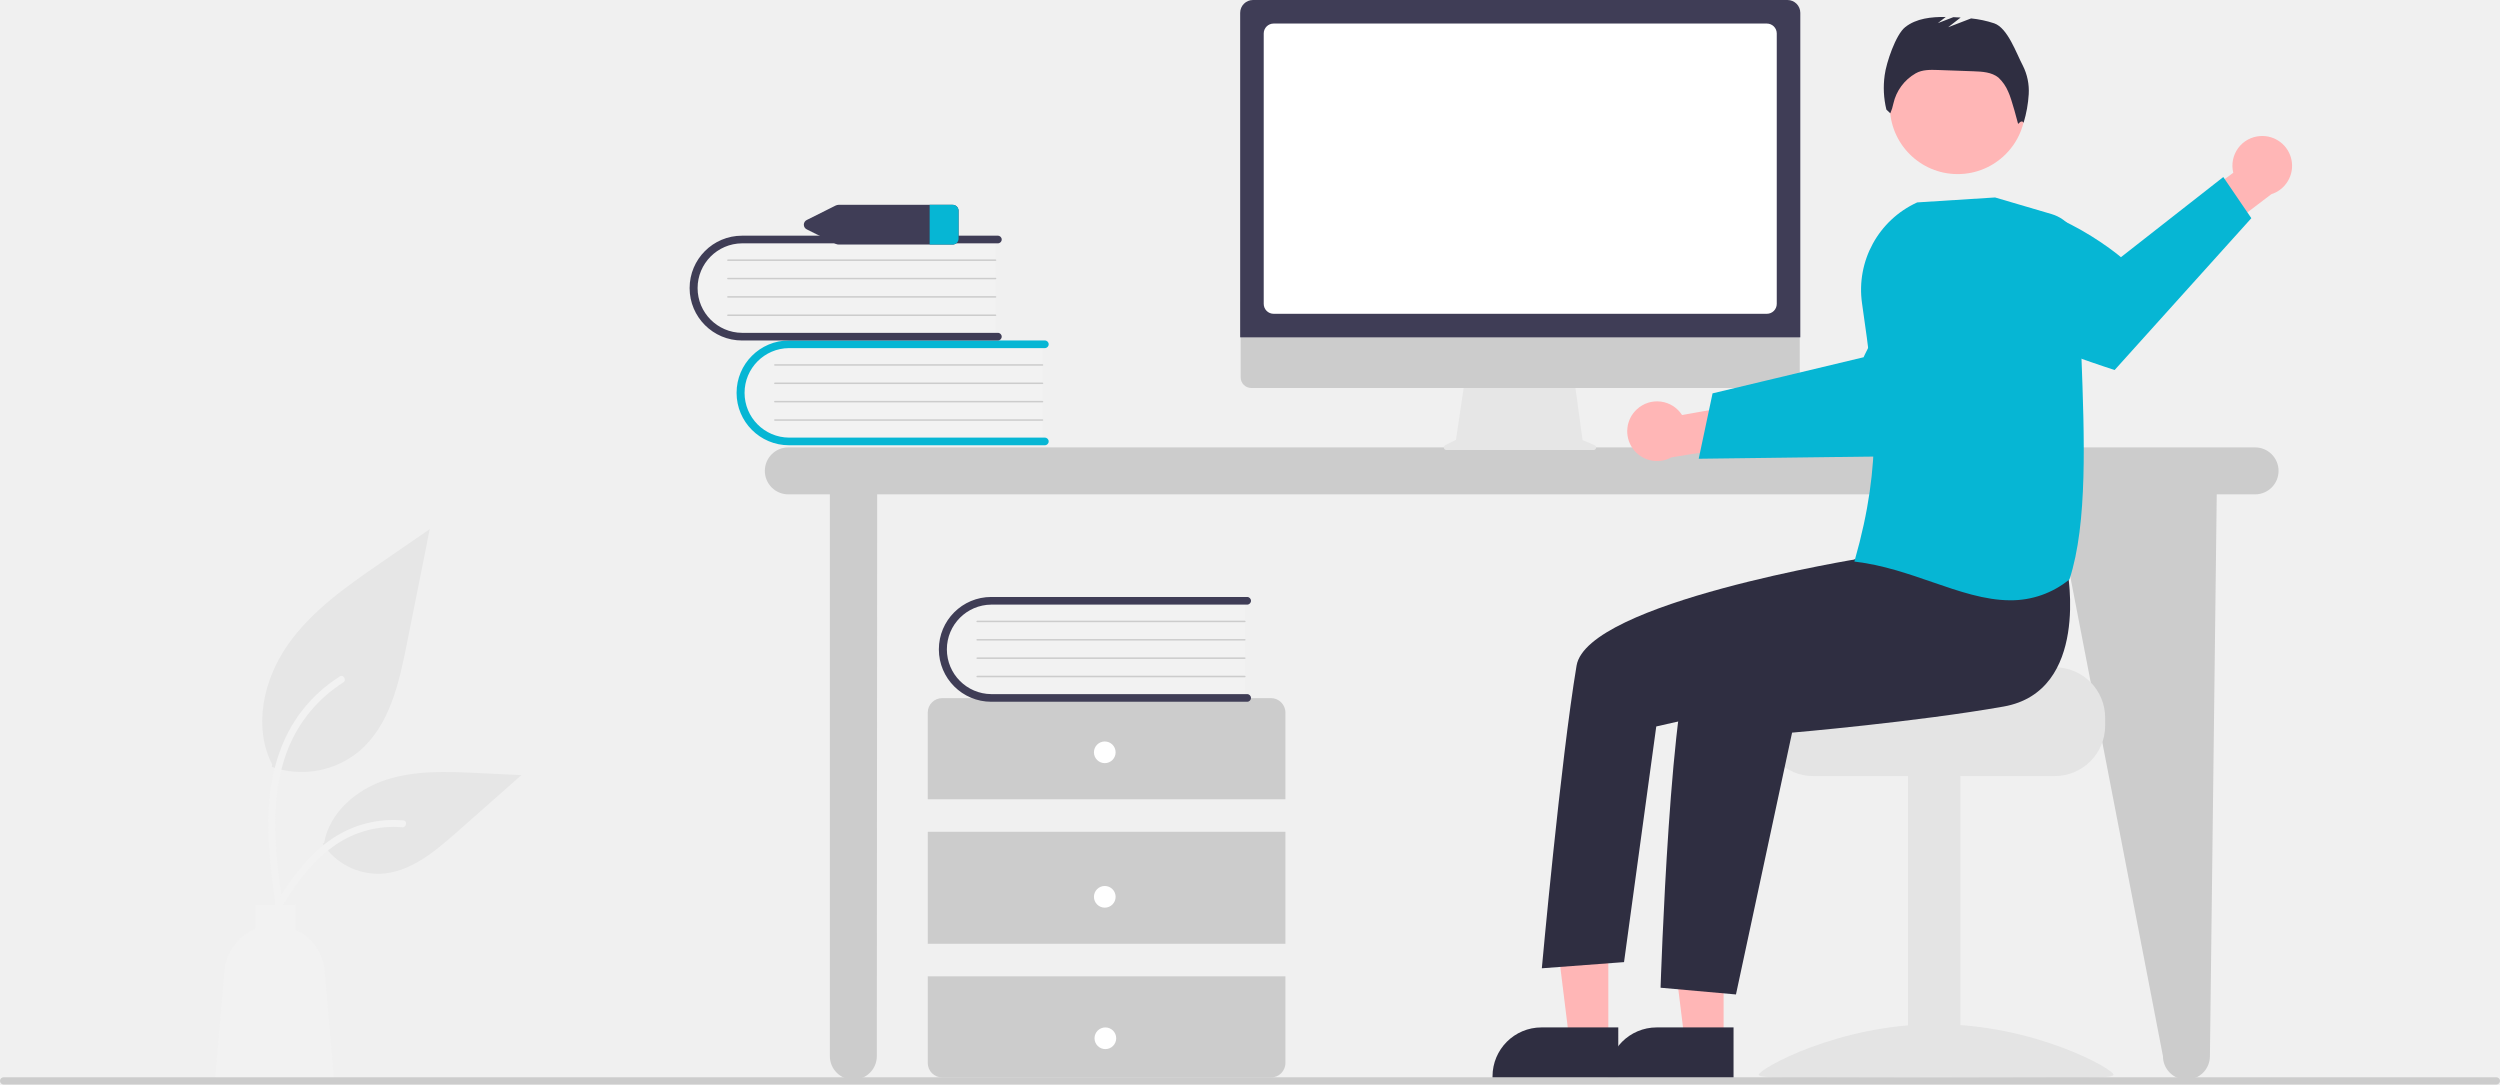
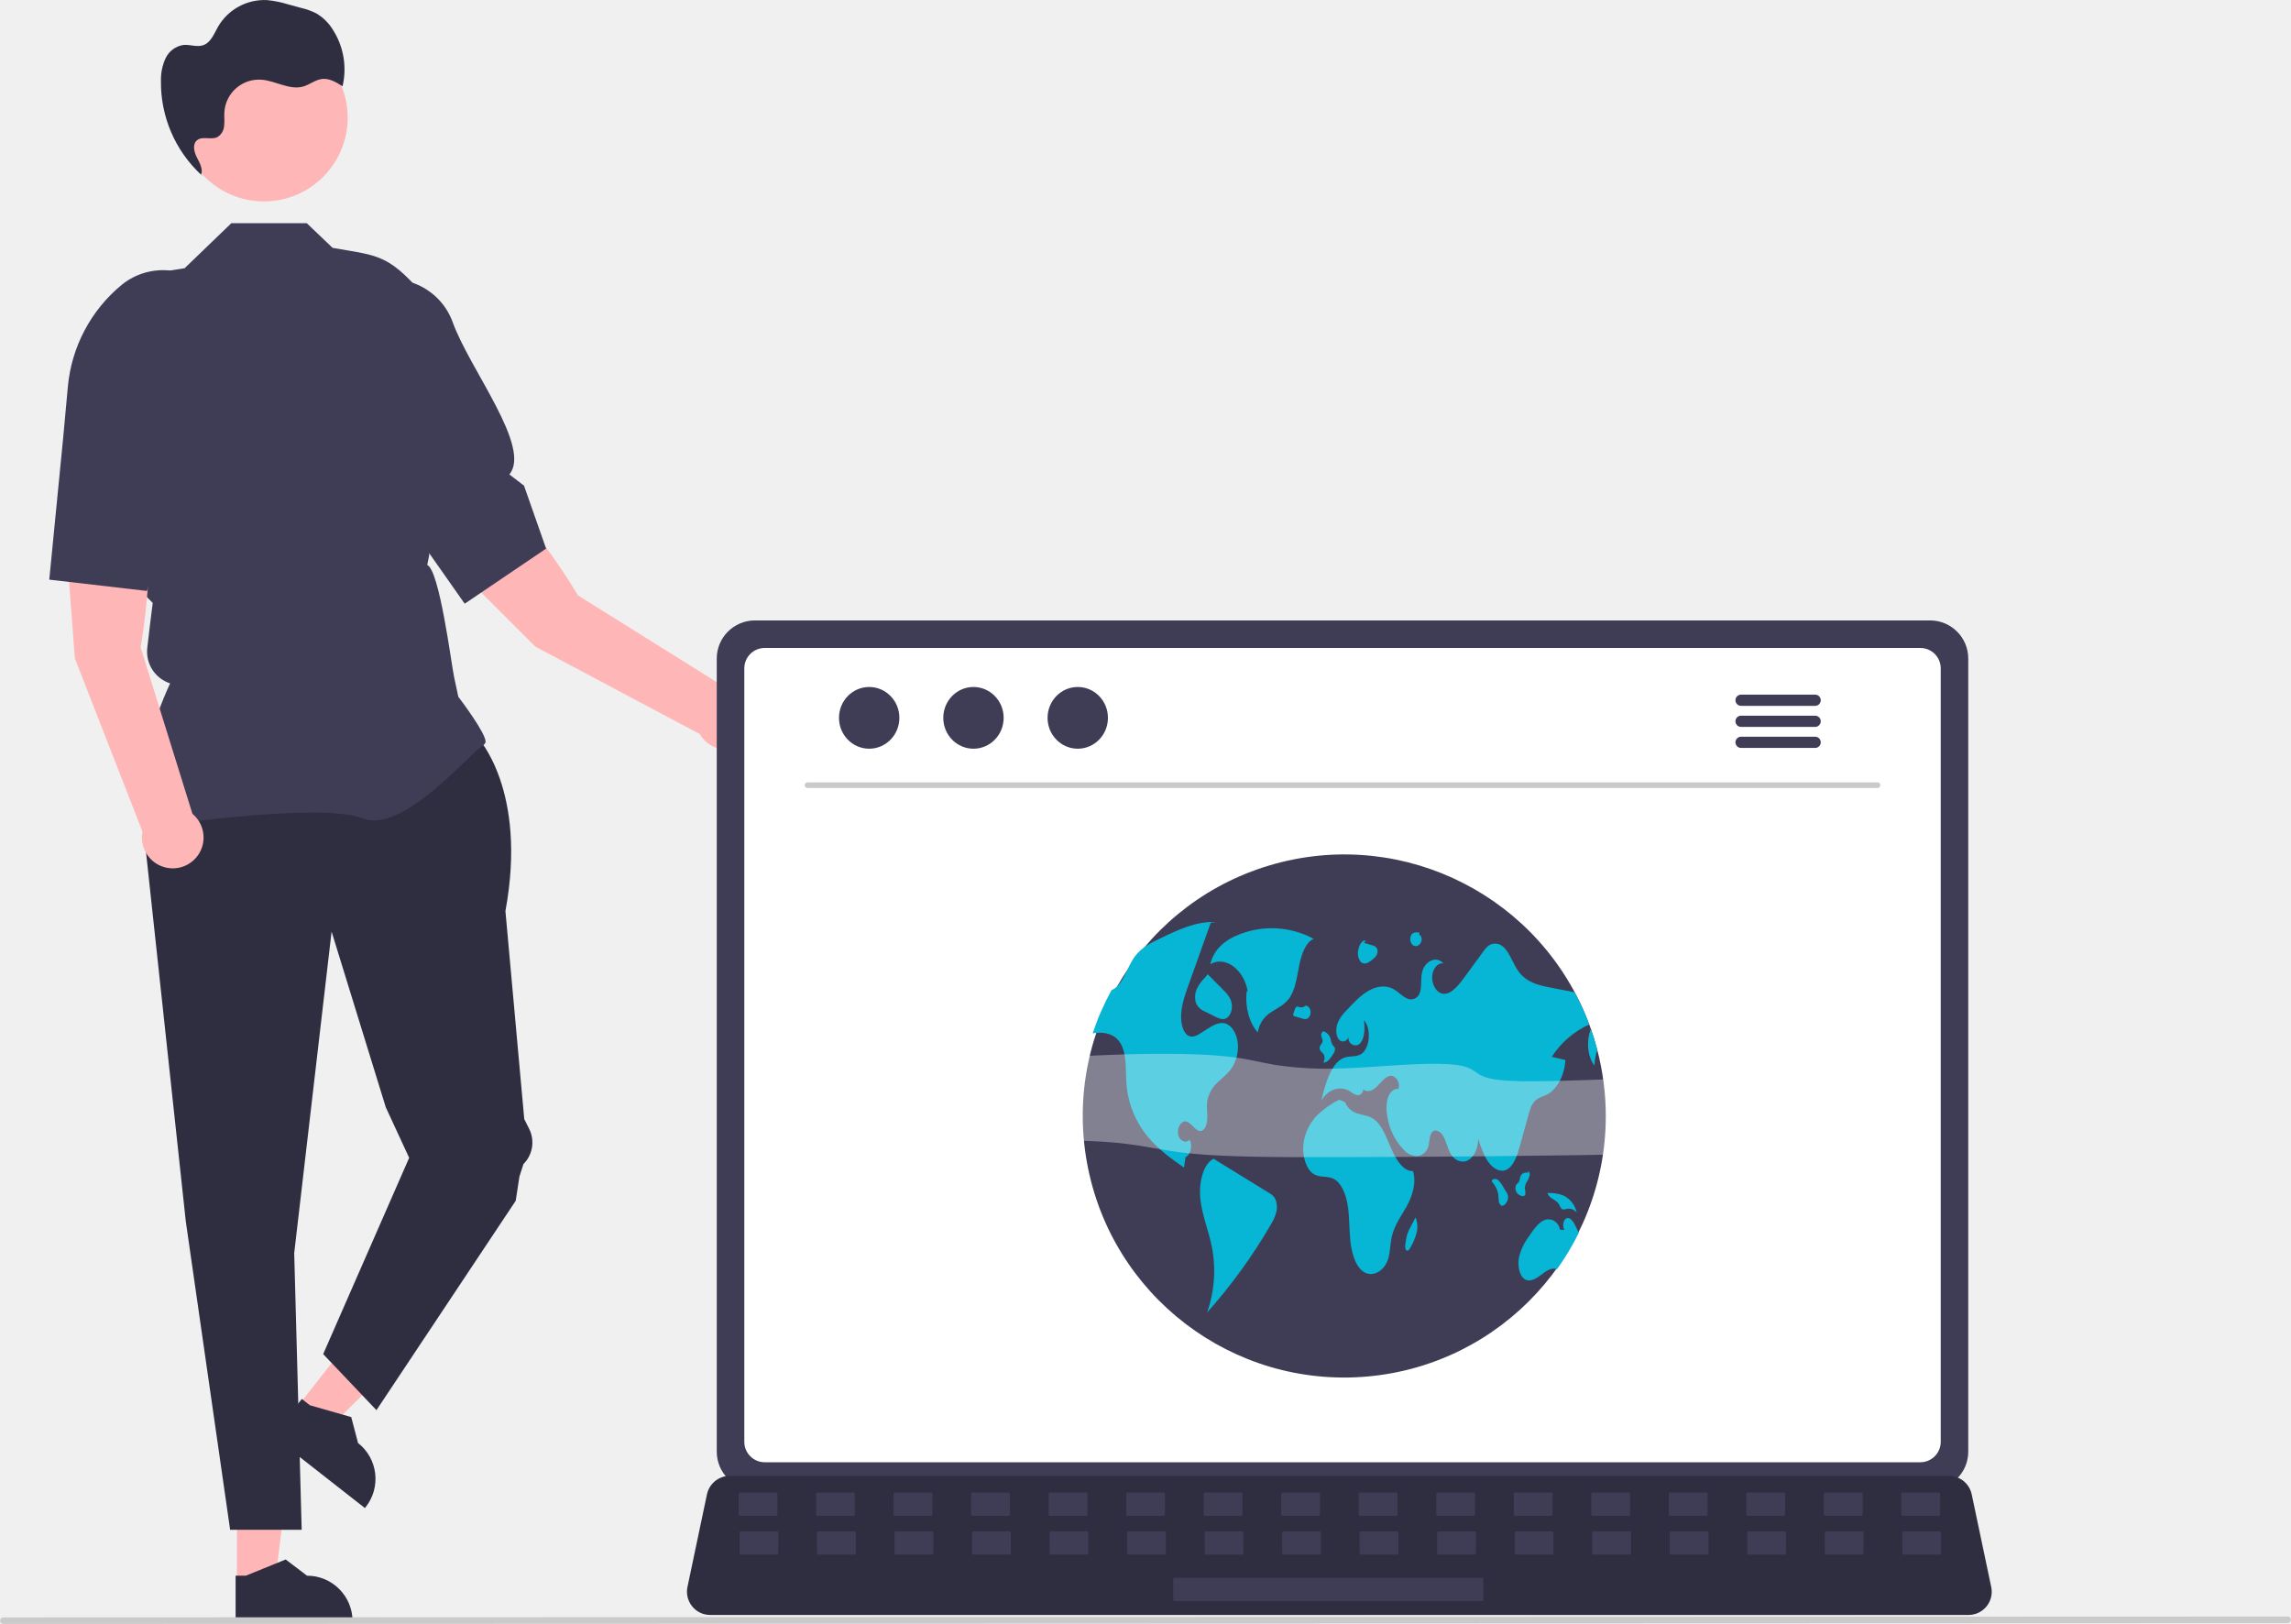
- <svg xmlns="http://www.w3.org/2000/svg" data-name="Layer 1" width="979.327" height="424.837" viewBox="0 0 979.327 424.837">
-   <path d="M993.718,412.839H419.142a9.199,9.199,0,0,0,0,18.398H435.417V651.303a9.199,9.199,0,0,0,18.398,0l.14-220.065h461.156l42.52,220.065a9.199,9.199,0,1,0,18.398,0l2.676-220.065h15.014a9.199,9.199,0,0,0,0-18.398Z" transform="translate(-110.3366 -237.5817)" fill="#ccc" />
-   <path d="M518.737,371.85v38.955H421.141a19.489,19.489,0,1,1-1.355-38.955q.677-.024,1.355,0Z" transform="translate(-110.3366 -237.5817)" fill="#f2f2f2" />
-   <path d="M521.134,410.506a1.499,1.499,0,0,1-1.498,1.498H419.403a20.526,20.526,0,0,1,0-41.052H519.636a1.498,1.498,0,1,1,0,2.997H419.403a17.53,17.53,0,0,0,0,35.059H519.636A1.499,1.499,0,0,1,521.134,410.506Z" transform="translate(-110.3366 -237.5817)" fill="#06b6d4" />
-   <path d="M518.737,380.84H413.859a.3.3,0,0,1-.006-.599H518.737a.3.3,0,0,1,0,.599Z" transform="translate(-110.3366 -237.5817)" fill="#ccc" />
-   <path d="M518.737,388.032H413.859a.3.3,0,0,1-.006-.599H518.737a.3.3,0,0,1,0,.599Z" transform="translate(-110.3366 -237.5817)" fill="#ccc" />
-   <path d="M518.737,395.223H413.859a.3.3,0,0,1-.006-.599H518.737a.3.3,0,0,1,0,.599Z" transform="translate(-110.3366 -237.5817)" fill="#ccc" />
-   <path d="M518.737,402.415H413.859a.3.3,0,0,1-.006-.599H518.737a.3.3,0,0,1,0,.599Z" transform="translate(-110.3366 -237.5817)" fill="#ccc" />
-   <path d="M500.339,330.809v38.955H402.743a19.489,19.489,0,0,1-1.355-38.955q.677-.024,1.355,0Z" transform="translate(-110.3366 -237.5817)" fill="#f2f2f2" />
-   <path d="M502.737,369.464a1.499,1.499,0,0,1-1.498,1.498H401.005a20.526,20.526,0,0,1,0-41.052H501.239a1.498,1.498,0,1,1,0,2.997H401.005a17.53,17.53,0,0,0,0,35.059H501.239A1.499,1.499,0,0,1,502.737,369.464Z" transform="translate(-110.3366 -237.5817)" fill="#3f3d56" />
-   <path d="M500.339,339.799H395.461a.3.3,0,0,1-.006-.599H500.339a.3.3,0,0,1,0,.599Z" transform="translate(-110.3366 -237.5817)" fill="#ccc" />
-   <path d="M500.339,346.991H395.461a.3.3,0,0,1-.006-.599H500.339a.3.3,0,0,1,0,.599Z" transform="translate(-110.3366 -237.5817)" fill="#ccc" />
-   <path d="M500.339,354.182H395.461a.3.3,0,0,1-.006-.599H500.339a.3.3,0,0,1,0,.599Z" transform="translate(-110.3366 -237.5817)" fill="#ccc" />
-   <path d="M500.339,361.374H395.461a.3.3,0,0,1-.006-.599H500.339a.3.3,0,0,1,0,.599Z" transform="translate(-110.3366 -237.5817)" fill="#ccc" />
-   <path d="M613.874,550.683V516.718a5.661,5.661,0,0,0-5.661-5.661H479.428a5.661,5.661,0,0,0-5.661,5.661v33.965Z" transform="translate(-110.3366 -237.5817)" fill="#ccc" />
-   <rect x="363.431" y="325.839" width="140.106" height="43.872" fill="#ccc" />
-   <path d="M473.768,620.029V653.994a5.661,5.661,0,0,0,5.661,5.661H608.213a5.661,5.661,0,0,0,5.661-5.661V620.029Z" transform="translate(-110.3366 -237.5817)" fill="#ccc" />
-   <circle cx="432.776" cy="294.704" r="4.246" fill="#fff" />
-   <circle cx="432.776" cy="351.312" r="4.246" fill="#fff" />
-   <circle cx="433.004" cy="406.722" r="4.246" fill="#fff" />
-   <path d="M597.989,472.331v38.955H500.393a19.489,19.489,0,0,1-1.356-38.955q.678-.024,1.356,0Z" transform="translate(-110.3366 -237.5817)" fill="#f2f2f2" />
-   <path d="M600.386,510.986a1.499,1.499,0,0,1-1.498,1.498H498.655a20.526,20.526,0,0,1-.025-41.052H598.888a1.498,1.498,0,1,1,0,2.997H498.655a17.53,17.53,0,0,0,0,35.059H598.888A1.499,1.499,0,0,1,600.386,510.986Z" transform="translate(-110.3366 -237.5817)" fill="#3f3d56" />
-   <path d="M597.989,481.32H493.111a.3.3,0,0,1-.006-.599H597.989a.3.3,0,0,1,0,.599Z" transform="translate(-110.3366 -237.5817)" fill="#ccc" />
-   <path d="M597.989,488.512H493.111a.3.3,0,0,1-.006-.599H597.989a.3.3,0,0,1,0,.599Z" transform="translate(-110.3366 -237.5817)" fill="#ccc" />
-   <path d="M597.989,495.703H493.111a.3.3,0,0,1-.006-.599H597.989a.3.3,0,0,1,0,.599Z" transform="translate(-110.3366 -237.5817)" fill="#ccc" />
-   <path d="M597.989,502.895H493.111a.3.3,0,0,1-.006-.599H597.989a.3.3,0,0,1,0,.599Z" transform="translate(-110.3366 -237.5817)" fill="#ccc" />
-   <path d="M483.367,317.814H438.902a2.747,2.747,0,0,0-1.217.283l-11.223,5.618a2.045,2.045,0,0,0,0,3.764l11.223,5.618a2.747,2.747,0,0,0,1.217.283h44.466a2.334,2.334,0,0,0,2.463-2.165v-11.237A2.334,2.334,0,0,0,483.367,317.814Z" transform="translate(-110.3366 -237.5817)" fill="#3f3d56" />
-   <path d="M485.83,319.979v11.237a2.334,2.334,0,0,1-2.463,2.165h-8.859V317.814h8.859A2.334,2.334,0,0,1,485.83,319.979Z" transform="translate(-110.3366 -237.5817)" fill="#06b6d4" />
-   <path d="M216.781,537.993a35.34,35.34,0,0,0,34.126-6.011c11.953-10.032,15.7-26.56,18.749-41.864q4.509-22.633,9.019-45.266l-18.882,13.002c-13.579,9.35-27.464,18.999-36.866,32.542S209.421,522.426,216.975,537.08" transform="translate(-110.3366 -237.5817)" fill="#e6e6e6" />
-   <path d="M218.395,592.797c-1.911-13.921-3.876-28.02-2.536-42.09,1.191-12.496,5.003-24.7,12.764-34.707a57.736,57.736,0,0,1,14.813-13.423c1.481-.935,2.845,1.413,1.37,2.343a54.888,54.888,0,0,0-21.711,26.196c-4.727,12.023-5.486,25.128-4.671,37.9.493,7.723,1.537,15.396,2.589,23.059a1.406,1.406,0,0,1-.948,1.669,1.365,1.365,0,0,1-1.669-.948Z" transform="translate(-110.3366 -237.5817)" fill="#f2f2f2" />
-   <path d="M236.802,568.164a26.014,26.014,0,0,0,22.666,11.699c11.474-.545,21.04-8.553,29.651-16.156l25.47-22.488-16.857-.807c-12.122-.58-24.557-1.121-36.104,2.617s-22.195,12.735-24.306,24.686" transform="translate(-110.3366 -237.5817)" fill="#e6e6e6" />
-   <path d="M212.994,600.8c9.199-16.276,19.868-34.365,38.933-40.147A43.445,43.445,0,0,1,268.302,558.962c1.739.15,1.304,2.83-.431,2.68a40.361,40.361,0,0,0-26.133,6.914c-7.369,5.016-13.106,11.988-17.962,19.383-2.974,4.529-5.639,9.251-8.303,13.966-.852,1.507-3.341.419-2.479-1.105Z" transform="translate(-110.3366 -237.5817)" fill="#f2f2f2" />
-   <path d="M198.255,617.932a19.698,19.698,0,0,1,12.071-16.498v-9.41h15.782v9.706a19.688,19.688,0,0,1,11.414,16.202l3.711,43.138H194.544Z" transform="translate(-110.3366 -237.5817)" fill="#f2f2f2" />
-   <path d="M734.973,411.955l-4.695-1.977-3.221-23.536h-42.889l-3.491,23.439-4.2,2.1a.997.997,0,0,0,.446,1.89h57.663A.997.997,0,0,0,734.973,411.955Z" transform="translate(-110.3366 -237.5817)" fill="#e6e6e6" />
-   <path d="M811.19,389.574H600.507a4.174,4.174,0,0,1-4.165-4.174V355.691H815.354V385.4A4.174,4.174,0,0,1,811.19,389.574Z" transform="translate(-110.3366 -237.5817)" fill="#ccc" />
-   <path d="M815.575,369.732H596.15V242.613a5.037,5.037,0,0,1,5.032-5.032h209.361a5.038,5.038,0,0,1,5.032,5.032Z" transform="translate(-110.3366 -237.5817)" fill="#3f3d56" />
-   <path d="M802.469,360.506h-193.214a3.883,3.883,0,0,1-3.879-3.879V250.687a3.884,3.884,0,0,1,3.879-3.879h193.214a3.884,3.884,0,0,1,3.879,3.879V356.627A3.883,3.883,0,0,1,802.469,360.506Z" transform="translate(-110.3366 -237.5817)" fill="#fff" />
-   <path d="M751.58,397.887a11.616,11.616,0,0,1,17.666,2.272l26.134-4.646,6.697,15.193-36.999,6.043a11.679,11.679,0,0,1-13.499-18.862Z" transform="translate(-110.3366 -237.5817)" fill="#ffb6b6" />
-   <path d="M775.776,417.286l27.246-.34,3.449-.047,55.433-.698s15.053-14.361,28.161-29.146l-1.837-13.288A54.292,54.292,0,0,0,870.023,340.152C851.25,352.696,840.363,377.526,840.363,377.526l-34.37,8.221-3.438.822-21.356,5.103Z" transform="translate(-110.3366 -237.5817)" fill="#06b6d4" />
-   <path d="M915.25,498.962H864.392c0,2.179-55.594,3.948-55.594,3.948a20.309,20.309,0,0,0-3.332,3.158,19.597,19.597,0,0,0-4.58,12.633v3.158a19.746,19.746,0,0,0,19.739,19.739h94.625a19.756,19.756,0,0,0,19.739-19.739v-3.158A19.766,19.766,0,0,0,915.25,498.962Z" transform="translate(-110.3366 -237.5817)" fill="#e4e4e4" />
-   <rect x="747.402" y="303.231" width="20.528" height="118.49" fill="#e4e4e4" />
-   <path d="M799.312,658.581c0,2.218,31.107.858,69.48.858s69.48,1.36,69.48-.858-31.107-19.807-69.48-19.807S799.312,656.363,799.312,658.581Z" transform="translate(-110.3366 -237.5817)" fill="#e4e4e4" />
-   <polygon points="675.186 407.461 659.908 407.46 652.64 348.531 675.188 348.532 675.186 407.461" fill="#ffb6b6" />
-   <path d="M789.419,659.852l-49.262-.002v-.623a19.175,19.175,0,0,1,19.174-19.174h.001l30.088.001Z" transform="translate(-110.3366 -237.5817)" fill="#2f2e41" />
-   <polygon points="630.031 407.461 614.753 407.46 607.485 348.531 630.033 348.532 630.031 407.461" fill="#ffb6b6" />
-   <path d="M744.264,659.852l-49.262-.002v-.623a19.175,19.175,0,0,1,19.174-19.174h.001l30.088.001Z" transform="translate(-110.3366 -237.5817)" fill="#2f2e41" />
-   <circle cx="766.887" cy="41.636" r="26.564" fill="#ffb6b6" />
-   <path d="M920.217,461.224s8.913,47.131-25,53.132-82.866,10.22-82.866,10.22L790.367,627.143l-29.534-2.637s3.928-123.467,13.588-133.127,70.712-38.583,70.712-38.583Z" transform="translate(-110.3366 -237.5817)" fill="#2f2e41" />
-   <path d="M853.983,441.471,839.151,456.351s-107.094,17.25-111.226,41.985c-6.237,37.344-13.605,118.552-13.605,118.552l32.199-2.415,12.626-92.311,51.518-11.719L869.277,478.5Z" transform="translate(-110.3366 -237.5817)" fill="#2f2e41" />
-   <path d="M902.785,263.361c-2.622-4.948-5.954-14.808-11.247-16.637a42.077,42.077,0,0,0-9.058-1.93l-8.996,3.46,4.896-3.808q-1.43-.085-2.858-.139l-6.07,2.335,3.105-2.415c-5.659-.058-11.5.53-15.885,3.975-3.738,2.937-7.442,14.062-8.041,18.778a35.917,35.917,0,0,0,.66,13.531l1.537,1.462a18.859,18.859,0,0,0,1.206-3.839,18.181,18.181,0,0,1,8.703-11.806l.084-.047c2.578-1.451,5.707-1.384,8.663-1.278l14.042.505c3.378.122,7.016.335,9.65,2.454a15.888,15.888,0,0,1,3.858,5.589c1.309,2.641,3.866,12.604,3.866,12.604s1.447-1.881,2.14-.481a48.398,48.398,0,0,0,2.014-11.233A22.009,22.009,0,0,0,902.785,263.361Z" transform="translate(-110.3366 -237.5817)" fill="#2f2e41" />
-   <path d="M995.694,290.883A11.616,11.616,0,0,0,985.181,305.261l-21.361,15.757,6.41,15.317,29.854-22.676a11.679,11.679,0,0,0-4.389-22.776Z" transform="translate(-110.3366 -237.5817)" fill="#ffb6b6" />
-   <path d="M992.256,323.052l-53.551,59.474s-25.609-8.198-45.415-17.086l-8.898-27.328a54.343,54.343,0,0,1-2.601-19.664c27.456-7.306,59.391,19.879,59.391,19.879l40.085-31.399Z" transform="translate(-110.3366 -237.5817)" fill="#06b6d4" />
-   <path d="M867.301,465.617c-9.554-3.3-19.433-6.713-30.089-7.994l-.458-.055.126-.443c11.031-38.731,8.278-63.507,2.872-100.723a37.591,37.591,0,0,1,21.548-39.501l.065-.03,30.434-1.934.069-.004,22.134,6.51a15.183,15.183,0,0,1,10.867,14.831c-.24,12.239.269,25.904.807,40.371,1.208,32.456,2.457,66.016-4.63,87.792l-.037.114-.095.074a36.099,36.099,0,0,1-23.081,8.108C887.901,472.732,877.762,469.23,867.301,465.617Z" transform="translate(-110.3366 -237.5817)" fill="#06b6d4" />
-   <path d="M1088.248,662.418H111.752a1.415,1.415,0,1,1,0-2.83h976.496a1.415,1.415,0,1,1,0,2.83Z" transform="translate(-110.3366 -237.5817)" fill="#ccc" />
+ <svg xmlns="http://www.w3.org/2000/svg" data-name="Layer 1" width="829.131" height="587.676" viewBox="0 0 829.131 587.676">
+   <polygon points="85.757 572.858 99.518 572.857 106.065 519.775 85.754 519.776 85.757 572.858" fill="#ffb6b6" />
+   <path d="M270.706,743.376l42.319-.002v-.535a16.473,16.473,0,0,0-16.472-16.472h-.001l-7.73-5.865-14.423,5.865-3.694 0Z" transform="translate(-185.4343 -156.1618)" fill="#2f2e41" />
+   <polygon points="107.98 508.635 118.814 517.121 156.702 479.371 140.712 466.846 107.98 508.635" fill="#ffb6b6" />
+   <path d="M284.179,675.8l33.316,26.096.33-.421a16.473,16.473,0,0,0-2.809-23.125l-.001-.001-2.469-9.384L297.575,664.689l-2.908-2.278Z" transform="translate(-185.4343 -156.1618)" fill="#2f2e41" />
+   <path d="M358.205,422.937s18.265,18.941,10.147,62.912l6.815,75.288,1.759,3.485a11.051,11.051,0,0,1-2.052,12.793l0,0-1.449,4.493-1.353,8.794-50.397,75.765-19.279-20.294,31.118-71.029L325.058,556.878l-19.618-63.588L291.911,609.642l2.706,100.118h-25.895L252.676,598.142,235.764,441.201l8.797-18.265Z" transform="translate(-185.4343 -156.1618)" fill="#2f2e41" />
+   <path d="M239.981,455.482l-.185-.259c-9.856-13.799,4.968-46.958,7.203-51.765h0a12.068,12.068,0,0,1-8.26-12.889l.964-8.193,1.005-8.036-7.197-7.197-.02-.179-4.142-36.242-6.022-24.072a52.848,52.848,0,0,1,15-51.216l13.921-2.21,16.918-16.301h27.282l9.354,8.937c17.463,3.063,20.463,2.063,35.463,20.063l-6.816,55.962-1.7,7.699.005,10.442,4.323,4.804a14.95,14.95,0,0,1,3.546,12.932l-.568,2.842h0c4.458,1.911,8.713,35.866,9.729,40.608l1.518,7.085c1.299,1.714,9.873,13.146,9.873,16.271,0,.469-.346.923-1.09,1.426-5.843,3.956-29.137,32.023-43.431,26.303-15.225-6.088-75.747,3.045-76.357,3.138Z" transform="translate(-185.4343 -156.1618)" fill="#3f3d56" />
+   <path d="M236.316,390.407s7.006-39.595-.052-54.485l-28,2,4.261,56.487,24.477,62.717a11.154,11.154,0,1,0,18.078-6.463Z" transform="translate(-185.4343 -156.1618)" fill="#ffb6b6" />
+   <path d="M208.264,314.922l1.733-18.871a54.107,54.107,0,0,1,19.403-36.752l0,0a23.687,23.687,0,0,1,24.787-3.272h0a23.631,23.631,0,0,1,12.205,29.866c-6.472,16.972-4.135,34.921-16.753,37.109l1.371,6.522-12.407,40.49-35.338-4.094Z" transform="translate(-185.4343 -156.1618)" fill="#3f3d56" />
+   <path d="M394.641,371.641s-20.509-34.586-35.571-41.272L339.147,350.145l40.067,40.044,59.456,31.584a11.154,11.154,0,1,0,9.491-16.689Z" transform="translate(-185.4343 -156.1618)" fill="#ffb6b6" />
+   <path d="M324.148,332.708l-10.993-15.437a54.107,54.107,0,0,1-9.258-40.515l0,0a23.687,23.687,0,0,1,16.658-18.645h0a23.631,23.631,0,0,1,28.729,14.683c6.162,17.087,28.639,45.17,20.499,55.058l5.293,4.051,7.999,22.787L353.616,374.632Z" transform="translate(-185.4343 -156.1618)" fill="#3f3d56" />
+   <circle cx="95.531" cy="42.587" r="30.299" fill="#ffb6b6" />
+   <path d="M258.977,220.105c-.264-.232-.514-.48-.773-.718-.009.024-.011.05-.021.074Z" transform="translate(-185.4343 -156.1618)" fill="#2f2e41" />
+   <path d="M305.795,166.753a17.182,17.182,0,0,0-6.067-5.85,25.38,25.38,0,0,0-5.304-1.879l-4.795-1.308a38.013,38.013,0,0,0-7.544-1.519,19.418,19.418,0,0,0-17.737,9.623c-1.449,2.57-2.611,5.772-5.407,6.712-2.255.758-4.714-.311-7.084-.104a8.53,8.53,0,0,0-6.476,4.77,18.38,18.38,0,0,0-1.699,8.141,45.619,45.619,0,0,0,14.522,34.048c.782-2.061-.506-4.287-1.524-6.259-1.03-1.995-1.667-4.777.059-6.214,1.92-1.599,4.996-.048,7.267-1.091a5.073,5.073,0,0,0,2.536-4.077c.22-1.657-.01-3.341.094-5.009a12.542,12.542,0,0,1,13.412-11.73c5.168.369,10.184,3.901,15.158,2.448,2.335-.682,4.326-2.418,6.741-2.711,2.674-.324,5.19,1.186,7.461,2.635A26.596,26.596,0,0,0,305.795,166.753Z" transform="translate(-185.4343 -156.1618)" fill="#2f2e41" />
+   <path d="M410.834,726.353l-7.71-12.39-1.54,7.08c-.27,1.24-.54,2.5-.79,3.75-2.19-1.87-4.52-3.6-6.8-5.26q-10.5-7.62-20.99-15.26l2.19,12.7c1.35,7.82,2.76,15.8,6.1,22.95.37.81.77,1.61,1.2,2.39h32.54a10.487,10.487,0,0,0,.54-2.24.775.775,0,0,0,.01-.15C416.094,735.073,413.414,730.503,410.834,726.353Z" transform="translate(-185.4343 -156.1618)" fill="#f0f0f0" />
+   <path d="M974.916,712.972l-13.985-22.474-2.793,12.842c-.49,2.249-.98,4.535-1.433,6.802-3.972-3.392-8.199-6.53-12.334-9.541q-19.046-13.822-38.074-27.68l3.972,23.036c2.449,14.185,5.007,28.659,11.065,41.628.671,1.469,1.397,2.921,2.177,4.335h59.024a19.024,19.024,0,0,0,.98-4.063,1.405,1.405,0,0,0,.018-.272C984.458,728.789,979.596,720.5,974.916,712.972Z" transform="translate(-185.4343 -156.1618)" fill="#f0f0f0" />
+   <path d="M1013.375,743.531l-826.75.307a1.191,1.191,0,0,1,0-2.381l826.75-.307a1.191,1.191,0,0,1,0,2.381Z" transform="translate(-185.4343 -156.1618)" fill="#cacaca" />
+   <path d="M444.832,394.459V681.483A13.806,13.806,0,0,0,458.627,695.278h425.34a13.806,13.806,0,0,0,13.795-13.795V394.459A13.812,13.812,0,0,0,883.967,380.68H458.627A13.812,13.812,0,0,0,444.832,394.459Z" transform="translate(-185.4343 -156.1618)" fill="#3f3d56" />
+   <path d="M454.81,398.031v279.912a7.385,7.385,0,0,0,7.373,7.373H880.426a7.385,7.385,0,0,0,7.373-7.373v-279.912a7.389,7.389,0,0,0-7.373-7.388H462.183A7.389,7.389,0,0,0,454.81,398.031Z" transform="translate(-185.4343 -156.1618)" fill="#fff" />
+   <path d="M435.937,737.461a8.272,8.272,0,0,0,6.509,3.114h455.439a8.381,8.381,0,0,0,8.192-10.1l-7.07-33.581a8.396,8.396,0,0,0-5.218-6.088,8.121,8.121,0,0,0-2.974-.561H449.487a8.12,8.12,0,0,0-2.974.561,8.395,8.395,0,0,0-5.218,6.088l-7.07,33.581A8.374,8.374,0,0,0,435.937,737.461Z" transform="translate(-185.4343 -156.1618)" fill="#2f2e41" />
+   <rect x="873.553" y="696.293" width="14.027" height="8.416" rx="0.488" transform="translate(1575.698 1244.84) rotate(-180)" fill="#3f3d56" />
+   <rect x="845.498" y="696.293" width="14.027" height="8.416" rx="0.488" transform="translate(1519.589 1244.84) rotate(-180)" fill="#3f3d56" />
+   <rect x="817.443" y="696.293" width="14.027" height="8.416" rx="0.488" transform="translate(1463.48 1244.84) rotate(-180)" fill="#3f3d56" />
+   <rect x="789.389" y="696.293" width="14.027" height="8.416" rx="0.488" transform="translate(1407.37 1244.84) rotate(-180)" fill="#3f3d56" />
+   <rect x="761.334" y="696.293" width="14.027" height="8.416" rx="0.488" transform="translate(1351.261 1244.84) rotate(-180)" fill="#3f3d56" />
+   <rect x="733.279" y="696.293" width="14.027" height="8.416" rx="0.488" transform="translate(1295.152 1244.84) rotate(-180)" fill="#3f3d56" />
+   <rect x="705.225" y="696.293" width="14.027" height="8.416" rx="0.488" transform="translate(1239.043 1244.84) rotate(-180)" fill="#3f3d56" />
+   <rect x="677.17" y="696.293" width="14.027" height="8.416" rx="0.488" transform="translate(1182.933 1244.84) rotate(-180)" fill="#3f3d56" />
+   <rect x="649.115" y="696.293" width="14.027" height="8.416" rx="0.488" transform="translate(1126.824 1244.84) rotate(-180)" fill="#3f3d56" />
+   <rect x="621.061" y="696.293" width="14.027" height="8.416" rx="0.488" transform="translate(1070.715 1244.84) rotate(-180)" fill="#3f3d56" />
+   <rect x="593.006" y="696.293" width="14.027" height="8.416" rx="0.488" transform="translate(1014.605 1244.84) rotate(-180)" fill="#3f3d56" />
+   <rect x="564.952" y="696.293" width="14.027" height="8.416" rx="0.488" transform="translate(958.4961 1244.84) rotate(-180)" fill="#3f3d56" />
+   <rect x="536.897" y="696.293" width="14.027" height="8.416" rx="0.488" transform="translate(902.3868 1244.84) rotate(-180)" fill="#3f3d56" />
+   <rect x="508.842" y="696.293" width="14.027" height="8.416" rx="0.488" transform="translate(846.2776 1244.84) rotate(-180)" fill="#3f3d56" />
+   <rect x="480.788" y="696.293" width="14.027" height="8.416" rx="0.488" transform="translate(790.1683 1244.84) rotate(-180)" fill="#3f3d56" />
+   <rect x="452.733" y="696.293" width="14.027" height="8.416" rx="0.488" transform="translate(734.059 1244.84) rotate(-180)" fill="#3f3d56" />
+   <rect x="873.884" y="710.32" width="14.027" height="8.416" rx="0.488" transform="translate(1576.361 1272.894) rotate(-180)" fill="#3f3d56" />
+   <rect x="845.829" y="710.32" width="14.027" height="8.416" rx="0.488" transform="translate(1520.252 1272.894) rotate(-180)" fill="#3f3d56" />
+   <rect x="817.775" y="710.32" width="14.027" height="8.416" rx="0.488" transform="translate(1464.143 1272.894) rotate(-180)" fill="#3f3d56" />
+   <rect x="789.72" y="710.32" width="14.027" height="8.416" rx="0.488" transform="translate(1408.033 1272.894) rotate(-180)" fill="#3f3d56" />
+   <rect x="761.666" y="710.32" width="14.027" height="8.416" rx="0.488" transform="translate(1351.924 1272.894) rotate(-180)" fill="#3f3d56" />
+   <rect x="733.611" y="710.32" width="14.027" height="8.416" rx="0.488" transform="translate(1295.815 1272.894) rotate(-180)" fill="#3f3d56" />
+   <rect x="705.556" y="710.32" width="14.027" height="8.416" rx="0.488" transform="translate(1239.706 1272.894) rotate(-180)" fill="#3f3d56" />
+   <rect x="677.502" y="710.32" width="14.027" height="8.416" rx="0.488" transform="translate(1183.596 1272.894) rotate(-180)" fill="#3f3d56" />
+   <rect x="649.447" y="710.32" width="14.027" height="8.416" rx="0.488" transform="translate(1127.487 1272.894) rotate(-180)" fill="#3f3d56" />
+   <rect x="621.392" y="710.32" width="14.027" height="8.416" rx="0.488" transform="translate(1071.378 1272.894) rotate(-180)" fill="#3f3d56" />
+   <rect x="593.338" y="710.32" width="14.027" height="8.416" rx="0.488" transform="translate(1015.268 1272.894) rotate(-180)" fill="#3f3d56" />
+   <rect x="565.283" y="710.32" width="14.027" height="8.416" rx="0.488" transform="translate(959.1591 1272.894) rotate(-180)" fill="#3f3d56" />
+   <rect x="537.228" y="710.32" width="14.027" height="8.416" rx="0.488" transform="translate(903.0498 1272.894) rotate(-180)" fill="#3f3d56" />
+   <rect x="509.174" y="710.32" width="14.027" height="8.416" rx="0.488" transform="translate(846.9406 1272.894) rotate(-180)" fill="#3f3d56" />
+   <rect x="481.119" y="710.32" width="14.027" height="8.416" rx="0.488" transform="translate(790.8313 1272.894) rotate(-180)" fill="#3f3d56" />
+   <rect x="453.065" y="710.32" width="14.027" height="8.416" rx="0.488" transform="translate(734.722 1272.894) rotate(-180)" fill="#3f3d56" />
+   <rect x="610.031" y="727.153" width="112.219" height="8.416" rx="0.488" transform="translate(1146.845 1306.56) rotate(-180)" fill="#3f3d56" />
+   <path d="M766.585,560.202a94.642,94.642,0,1,1-5.992-33.327c.206.556.408,1.112.603,1.673v.005q1.31,3.7,2.308,7.538A95.286,95.286,0,0,1,766.585,560.202Z" transform="translate(-185.4343 -156.1618)" fill="#3f3d56" />
+   <path d="M660.88,495.918a31.968,31.968,0,0,0-28.065-1.148c-3.924,1.708-8.056,4.771-9.365,10.303,5.294-3.124,12.148,1.812,13.51,9.732l-.318.088c-.72,5.485.887,11.457,3.997,14.859a10.451,10.451,0,0,1,5.016-7.44c2.285-1.502,4.813-2.593,6.557-5.175,2.068-3.061,2.593-7.534,3.414-11.615S658.005,497.055,660.88,495.918Z" transform="translate(-185.4343 -156.1618)" fill="#06b6d4" />
+   <path d="M631.245,542.596c-1.466,2.202-3.425,3.584-5.182,5.304a11.93,11.93,0,0,0-3.769,7.045c-.222,1.916.122,3.864.074,5.802-.048,1.937-.693,4.118-2.011,4.6-2.08.752-3.668-3.112-5.807-3.382-1.699-.212-3.229,2.461-2.737,4.78s2.805,3.345,4.134,1.831c1.202,2.017.355,5.675-1.45,6.294-.191,1.27-.381,2.536-.566,3.806-4.563-3.192-9.173-6.437-13.053-11.111a33.725,33.725,0,0,1-7.686-18.167c-.503-5.373.243-11.518-2.223-15.652-1.974-3.308-5.362-4.039-8.411-3.832-.556.037-1.117.101-1.673.169a94.237,94.237,0,0,1,6.823-15.615,6.685,6.685,0,0,0,1.71-1.064c2.837-2.408,4.097-7.284,6.4-10.655q.222-.326.461-.635c2.356-3.075,5.51-4.658,8.559-6.13,6.749-3.277,13.694-6.595,20.819-6.14l-2.027.196q-3.549,9.941-7.104,19.882-.54,1.524-1.09,3.054c-1.345,3.769-2.731,7.781-2.525,12,.122,2.498.99,5.166,2.641,6.024,1.54.794,3.224-.18,4.711-1.143.63-.402,1.255-.805,1.884-1.212,2.26-1.456,4.764-2.948,7.151-1.974,2.186.889,3.801,3.859,4.108,7.061A14.117,14.117,0,0,1,631.245,542.596Z" transform="translate(-185.4343 -156.1618)" fill="#06b6d4" />
+   <path d="M644.688,587.842q-9.902-6.097-19.804-12.193l.112-.289c-4.104,1.563-5.808,8.859-5.13,14.825s2.978,11.3,4.14,17.113a45.425,45.425,0,0,1-1.713,23.835A195.205,195.205,0,0,0,645.224,599.536a16.905,16.905,0,0,0,2.074-4.599,7.317,7.317,0,0,0-.485-5.204A5.794,5.794,0,0,0,644.688,587.842Z" transform="translate(-185.4343 -156.1618)" fill="#06b6d4" />
+   <path d="M618.634,513.897a7.299,7.299,0,0,0-.335,5.308,5.884,5.884,0,0,0,3.287,3.045l3.648,1.808c1.213.601,2.521,1.209,3.758.714,1.492-.597,2.527-2.936,2.259-5.107-.285-2.311-1.741-3.9-3.088-5.254q-2.828-2.841-5.655-5.683l-1.062,1.301A14.189,14.189,0,0,0,618.634,513.897Z" transform="translate(-185.4343 -156.1618)" fill="#06b6d4" />
+   <path d="M747.031,538.6q2.461.58,4.923,1.159c-.286,5.542-3.033,10.671-6.717,12.529-1.535.773-3.245,1.059-4.515,2.504-1.149,1.313-1.731,3.356-2.266,5.309q-1.405,5.113-2.811,10.227c-1.006,3.674-2.297,7.755-4.912,9.078-2.244,1.138-4.812-.254-6.537-2.589-1.726-2.334-2.779-5.473-3.801-8.533.064,3.335-1.487,6.606-3.684,7.765-2.202,1.159-4.881.111-6.352-2.477-1.059-1.858-1.498-4.309-2.536-6.193-1.037-1.884-3.213-2.964-4.346-1.196-.746,1.175-.651,2.975-1.022,4.468a4.851,4.851,0,0,1-4.055,3.901,6.761,6.761,0,0,1-4.854-2.218,21.988,21.988,0,0,1-6.029-12.159,14.505,14.505,0,0,1,.169-6.648c.651-2.059,2.223-3.647,3.785-3.255,1.027-2.17-1-5.05-2.827-4.796-1.832.254-3.266,2.218-4.769,3.727-1.498,1.509-3.594,2.604-5.103,1.106a2.07,2.07,0,0,1-2.101,2.197,7.506,7.506,0,0,1-2.737-1.45c-3.457-2.154-7.845-.725-10.301,3.351,1.535-6.532,3.785-14.027,8.501-15.562,1.927-.63,4.028-.111,5.849-1.202,3.224-1.932,3.875-9.232,1.09-12.243.355,2.848.286,6.172-1.217,8.12-1.503,1.948-4.658.677-4.468-2.202a1.929,1.929,0,0,1-3.589.762c-1-1.524-.916-4.018-.206-5.838a13.752,13.752,0,0,1,3.086-4.383c2.514-2.694,5.066-5.42,7.977-7.114,2.917-1.694,6.283-2.265,9.205-.582,1.54.889,2.896,2.371,4.468,3.155a3.311,3.311,0,0,0,4.611-1.154c1.17-2.054.619-5.103,1.053-7.67.778-4.536,5.314-6.659,7.829-3.663-1.879-.482-3.822,1.742-4.055,4.436-.238,2.694,1.122,5.415,2.943,6.23,3.06,1.355,6.056-2.054,8.369-5.209q3.621-4.955,7.252-9.904a11.969,11.969,0,0,1,1.297-1.577,4.173,4.173,0,0,1,5.701-.116c2.446,1.996,3.594,6.087,5.6,8.903,2.911,4.092,7.268,5.087,11.322,5.881q4.534.881,9.073,1.773a94.005,94.005,0,0,1,5.267,11.63A31.875,31.875,0,0,0,747.031,538.6Z" transform="translate(-185.4343 -156.1618)" fill="#06b6d4" />
+   <path d="M763.504,536.091a19.079,19.079,0,0,0-1.006,5.669c-2.594-3.165-3.007-9.099-1.302-13.207Q762.506,532.253,763.504,536.091Z" transform="translate(-185.4343 -156.1618)" fill="#06b6d4" />
+   <path d="M756.803,602.289a94.895,94.895,0,0,1-7.887,13.196c-1.906-.815-3.954.64-5.738,2.006-1.863,1.429-4.102,2.821-6.013,1.519-1.953-1.334-2.583-5.066-1.964-8.025a21.382,21.382,0,0,1,3.663-7.538c1.588-2.371,3.287-4.833,5.494-5.754,2.213-.921,5.055.381,5.701,3.525l1.567-.053c-.879-1.207-.418-3.705.762-4.145,1.36-.513,2.541,1.355,3.345,3.007C756.093,600.775,756.459,601.527,756.803,602.289Z" transform="translate(-185.4343 -156.1618)" fill="#06b6d4" />
+   <path d="M696.794,579.931c-3.368.212-6.035-3.934-7.808-8.013s-3.39-8.743-6.429-10.819c-1.736-1.186-3.716-1.349-5.599-1.924a6.933,6.933,0,0,1-4.755-4.186l-2.136-.863a32.084,32.084,0,0,0-8.111,5.783,18.128,18.128,0,0,0-4.833,10.566c-.408,4.276,1.099,9.044,3.915,10.651,2.225,1.269,4.815.469,7.069,1.631,2.816,1.452,4.487,5.669,5.12,9.833s.472,8.491.925,12.703,1.701,8.593,4.283,10.751c3.231,2.701,7.973.457,9.423-4.46.711-2.411.687-5.132,1.219-7.636.937-4.408,3.464-7.679,5.469-11.295S698.128,584.127,696.794,579.931Z" transform="translate(-185.4343 -156.1618)" fill="#06b6d4" />
+   <path d="M663.516,536.614a8.989,8.989,0,0,1,.877.931,3.059,3.059,0,0,1-.054,3.159,2.939,2.939,0,0,0,2.104-1.07,13.528,13.528,0,0,0,1.614-2.273,2.477,2.477,0,0,0,.476-1.983c-.159-.454-.535-.648-.799-.989a6.722,6.722,0,0,1-.738-2.144,3.866,3.866,0,0,0-2.802-2.953l.169.032a1.601,1.601,0,0,0-.75,1.705c.102.661.527,1.209.484,1.883-.061.969-1.029,1.423-1.089,2.392A1.849,1.849,0,0,0,663.516,536.614Z" transform="translate(-185.4343 -156.1618)" fill="#06b6d4" />
+   <path d="M657.745,520.152l.015-.003a2.697,2.697,0,0,0,.287-.306Z" transform="translate(-185.4343 -156.1618)" fill="#06b6d4" />
+   <path d="M658.755,524.699a2.937,2.937,0,0,0,.914-2.911c-.245-1.102-1.111-1.842-1.909-1.639a1.946,1.946,0,0,1-1.809.533c-.494-.127-1.036-.455-1.464-.082a2.217,2.217,0,0,0-.499.974q-.238.73-.476,1.46a.921.921,0,0,0-.056.553.469.469,0,0,0,.359.286q1.427.421,2.853.841A2.458,2.458,0,0,0,658.755,524.699Z" transform="translate(-185.4343 -156.1618)" fill="#06b6d4" />
+   <path d="M730.555,587.478q-.659-1.08-1.319-2.159a7.214,7.214,0,0,0-1.738-2.182,1.54,1.54,0,0,0-2.192.22l.054.411a9.285,9.285,0,0,1,2.317,4.52c.1.736.065,1.497.153,2.236a2.607,2.607,0,0,0,.815,1.823c.692.462,1.505-.219,1.998-1.051a3.62,3.62,0,0,0,.561-2.305A4.041,4.041,0,0,0,730.555,587.478Z" transform="translate(-185.4343 -156.1618)" fill="#06b6d4" />
+   <path d="M737.452,588.414a4.984,4.984,0,0,0-.161-2.01,4.411,4.411,0,0,1,.671-2.501,8.13,8.13,0,0,0,1.046-2.293,1.918,1.918,0,0,0-.05-1.123c-.146-.327-.498-.476-.7-.217l.433.279a3.94,3.94,0,0,0-1.756.085,2.173,2.173,0,0,0-1.331,1.5,9.282,9.282,0,0,1-.349,1.556c-.258.53-.758.707-1.072,1.173a2.804,2.804,0,0,0,.044,2.663,3.109,3.109,0,0,0,1.759,1.383C736.514,589.099,737.21,589.109,737.452,588.414Z" transform="translate(-185.4343 -156.1618)" fill="#06b6d4" />
+   <path d="M749.734,592.12a6.042,6.042,0,0,0,.761,1.397c.588.592,1.387.228,2.1.084a3.632,3.632,0,0,1,3.455,1.386,8.793,8.793,0,0,0-5.057-6.31,14.857,14.857,0,0,0-5.201-.813l-.302.077C746.259,590.182,748.676,590.131,749.734,592.12Z" transform="translate(-185.4343 -156.1618)" fill="#06b6d4" />
+   <path d="M697.716,596.702l.004.01.088-.169Z" transform="translate(-185.4343 -156.1618)" fill="#06b6d4" />
+   <path d="M695.852,600.309a16.555,16.555,0,0,0-1.045,2.296,19.986,19.986,0,0,0-.758,3.929c-.095.757-.124,1.724.351,2.093a.673.673,0,0,0,.88-.12,3.482,3.482,0,0,0,.638-.949,21.852,21.852,0,0,0,2.154-5.113,8.897,8.897,0,0,0-.353-5.734Q696.786,598.511,695.852,600.309Z" transform="translate(-185.4343 -156.1618)" fill="#06b6d4" />
+   <path d="M677.878,504.227a2.121,2.121,0,0,0,2.286.446,7.548,7.548,0,0,0,2.151-1.421,5.061,5.061,0,0,0,1.304-1.422,2.885,2.885,0,0,0,.267-2.198,2.232,2.232,0,0,0-1.701-1.346q-1.583-.47-3.167-.939l.764-.688c-.786-.422-1.655.361-2.146,1.33a7.159,7.159,0,0,0-.651,2.005A5.148,5.148,0,0,0,677.878,504.227Z" transform="translate(-185.4343 -156.1618)" fill="#06b6d4" />
+   <path d="M696.516,497.97a1.744,1.744,0,0,0,2.377.193,2.657,2.657,0,0,0,1.051-1.893c.075-.83-.336-1.753-.922-1.825l.134-.777c-1.13-.204-2.52-.245-3.125,1.127A3.221,3.221,0,0,0,696.516,497.97Z" transform="translate(-185.4343 -156.1618)" fill="#06b6d4" />
+   <path d="M864.966,441.316H477.643a1.016,1.016,0,0,1,0-2.031H864.966a1.016,1.016,0,0,1,0,2.031Z" transform="translate(-185.4343 -156.1618)" fill="#cacaca" />
+   <ellipse cx="314.564" cy="259.771" rx="10.925" ry="11.169" fill="#3f3d56" />
+   <ellipse cx="352.306" cy="259.771" rx="10.925" ry="11.169" fill="#3f3d56" />
+   <ellipse cx="390.048" cy="259.771" rx="10.925" ry="11.169" fill="#3f3d56" />
+   <path d="M842.349,407.532h-26.81a2.03,2.03,0,0,0,0,4.06h26.81a2.03,2.03,0,0,0,0-4.06Z" transform="translate(-185.4343 -156.1618)" fill="#3f3d56" />
+   <path d="M842.349,415.152h-26.81a2.03,2.03,0,0,0,0,4.06h26.81a2.03,2.03,0,0,0,0-4.06Z" transform="translate(-185.4343 -156.1618)" fill="#3f3d56" />
+   <path d="M842.349,422.762h-26.81a2.03,2.03,0,0,0,0,4.06h26.81a2.03,2.03,0,0,0,0-4.06Z" transform="translate(-185.4343 -156.1618)" fill="#3f3d56" />
+   <g opacity="0.35">
+     <path d="M875.228,564.896c6.234-2.718-6.409-4.3-20.752-4.821s-31.695-.491-40.861-1.971c-8.865-1.431-8.212-3.976-8.958-6.281s-4.154-4.67-17.987-5.182c-17.238-.639-45.664,1.82-58.677.344-12.143-1.377-4.925-5.697-22.632-5.863-10.111-.094-23.137,1.33-34.388,1.674a125.358,125.358,0,0,1-23.861-1.244c-5.484-.898-9.303-2.037-15.475-2.831-16.203-2.083-47.905-1.383-76.199,1.287s-52.548,7.046-66.227,11.381S471.754,559.99,474.941,563.609c2.035,2.311,7.241,4.472,19.87,5.4,23.623,1.737,65.68-1.253,90.09.327,13.605.881,19.64,3.064,31.577,4.259,12.824,1.284,31.597,1.352,50.042,1.321,38.404-.063,77.79-.458,117.953-1.182,16.775-.302,34.352-.695,52.202-2.136s36.056-4.219,39.822-6.825" transform="translate(-185.4343 -156.1618)" fill="#fff" />
+   </g>
</svg>
